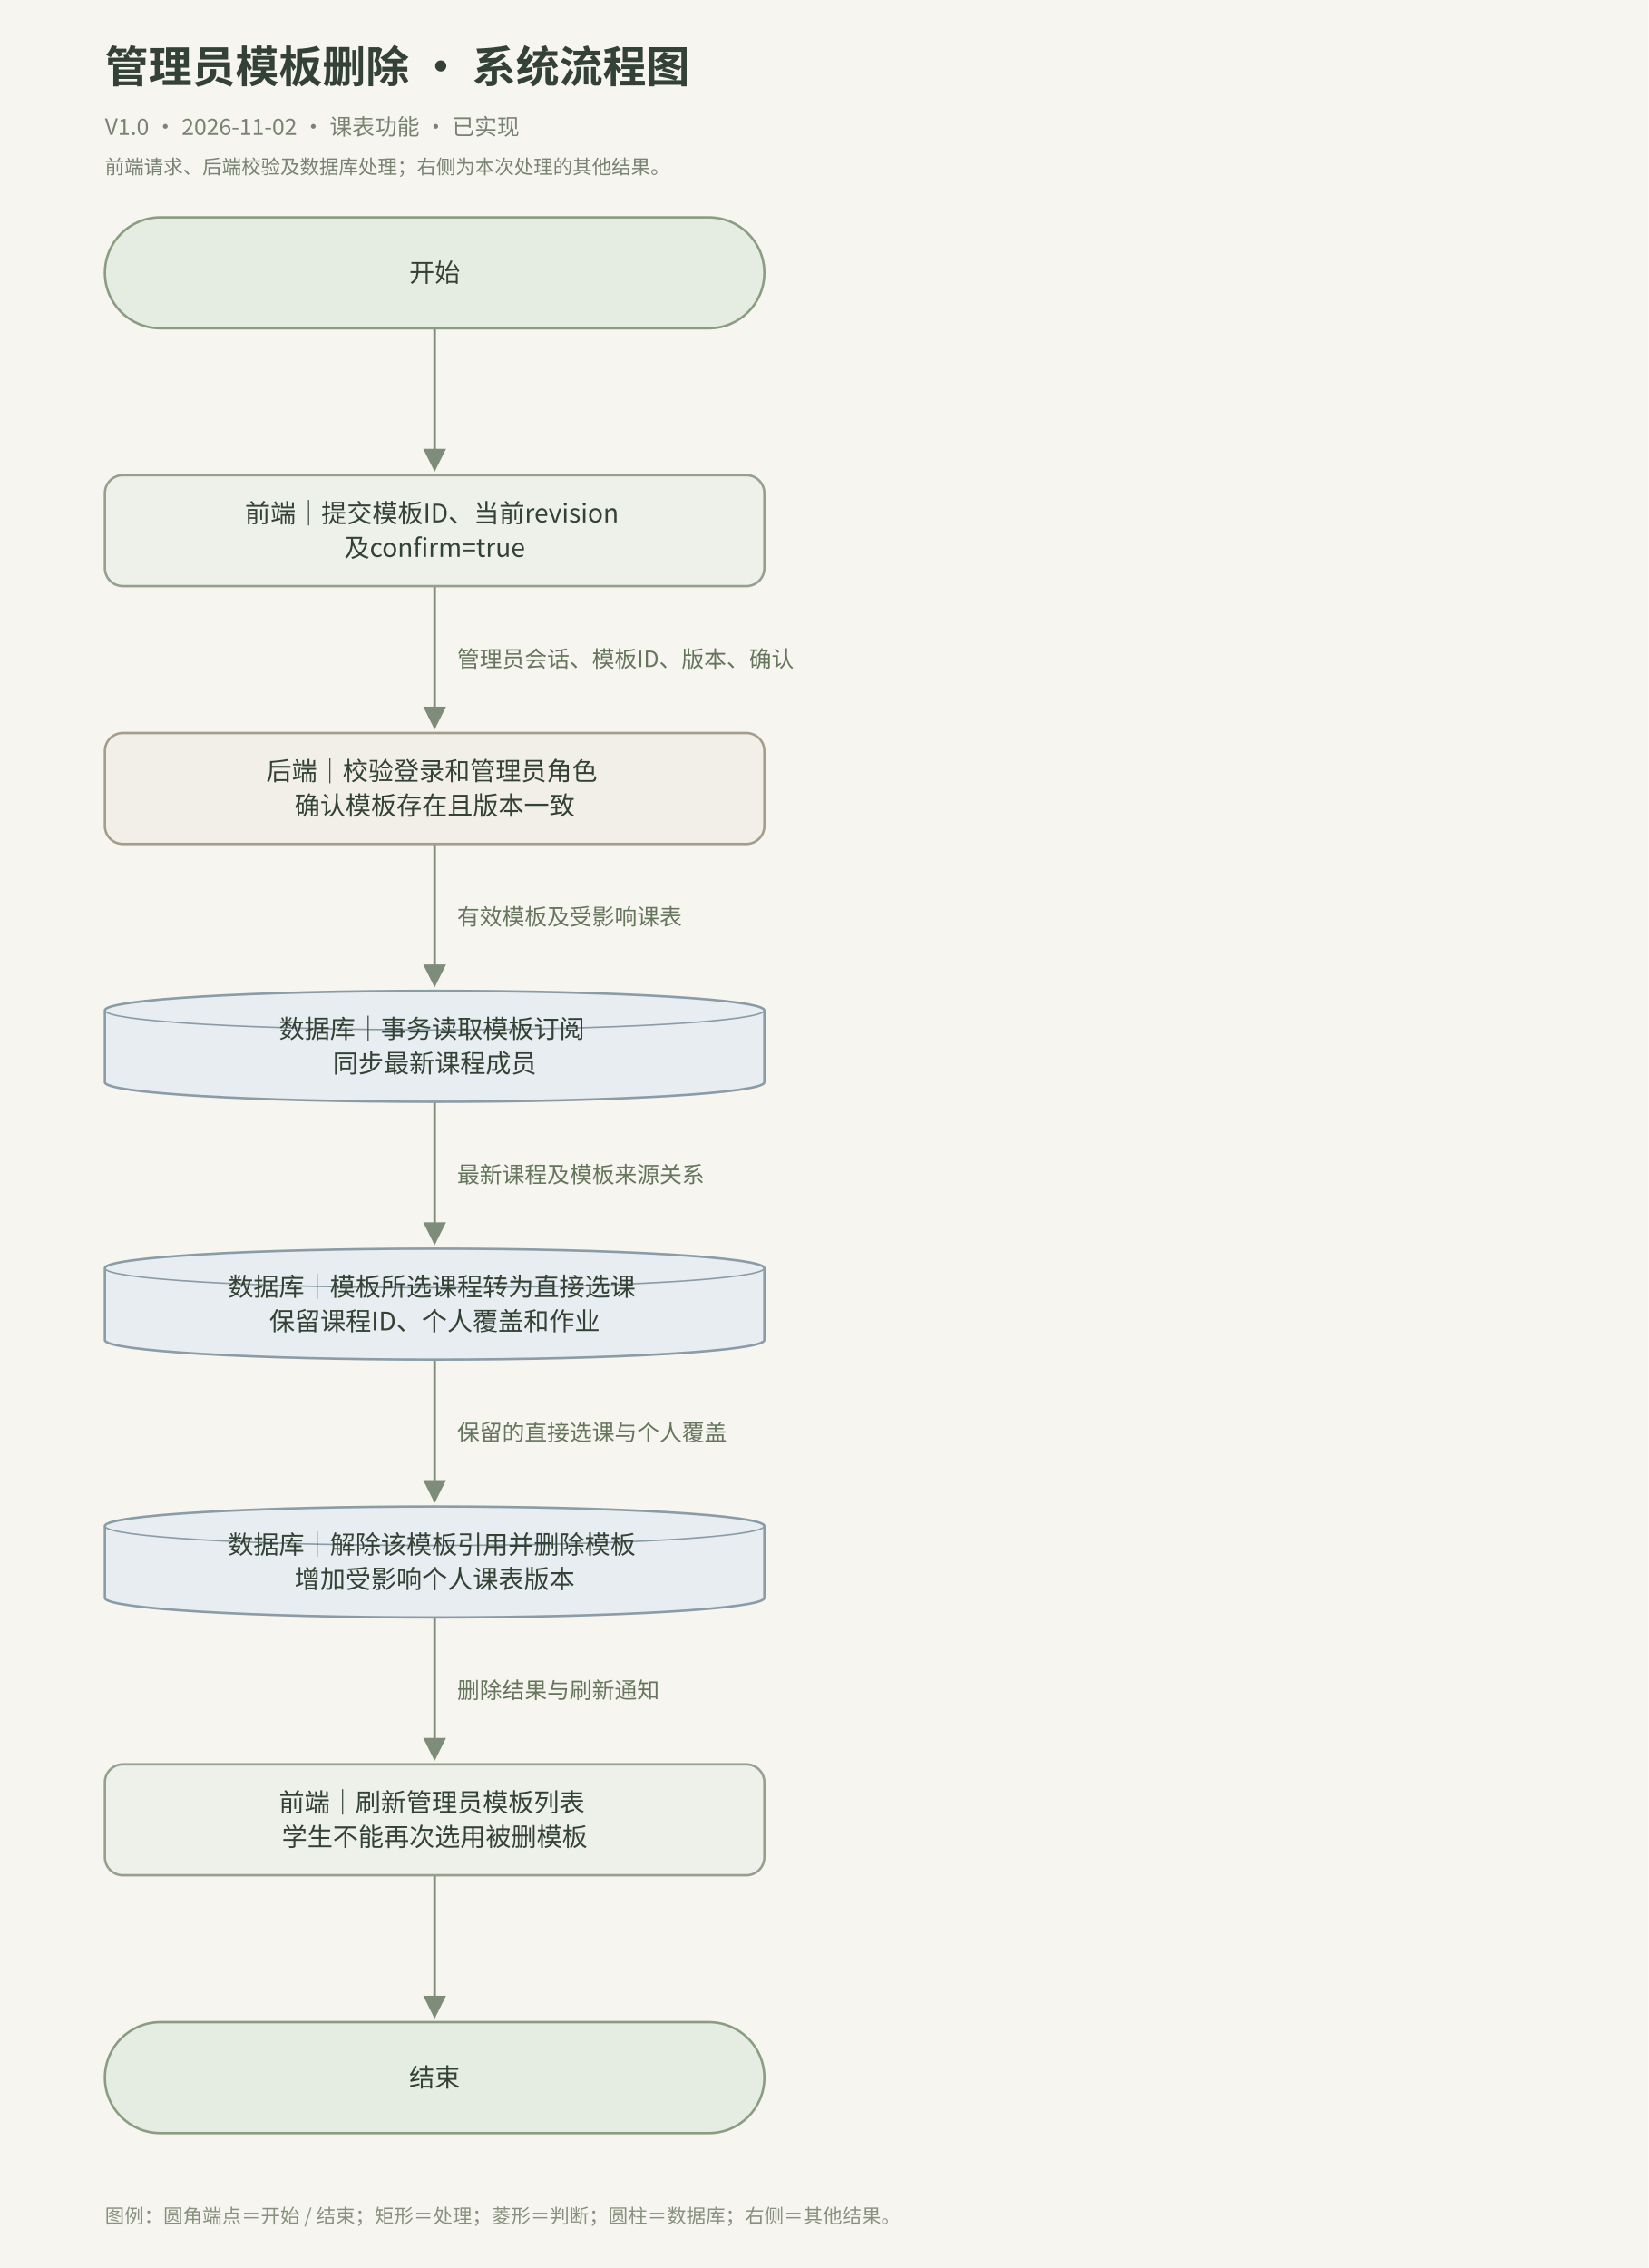
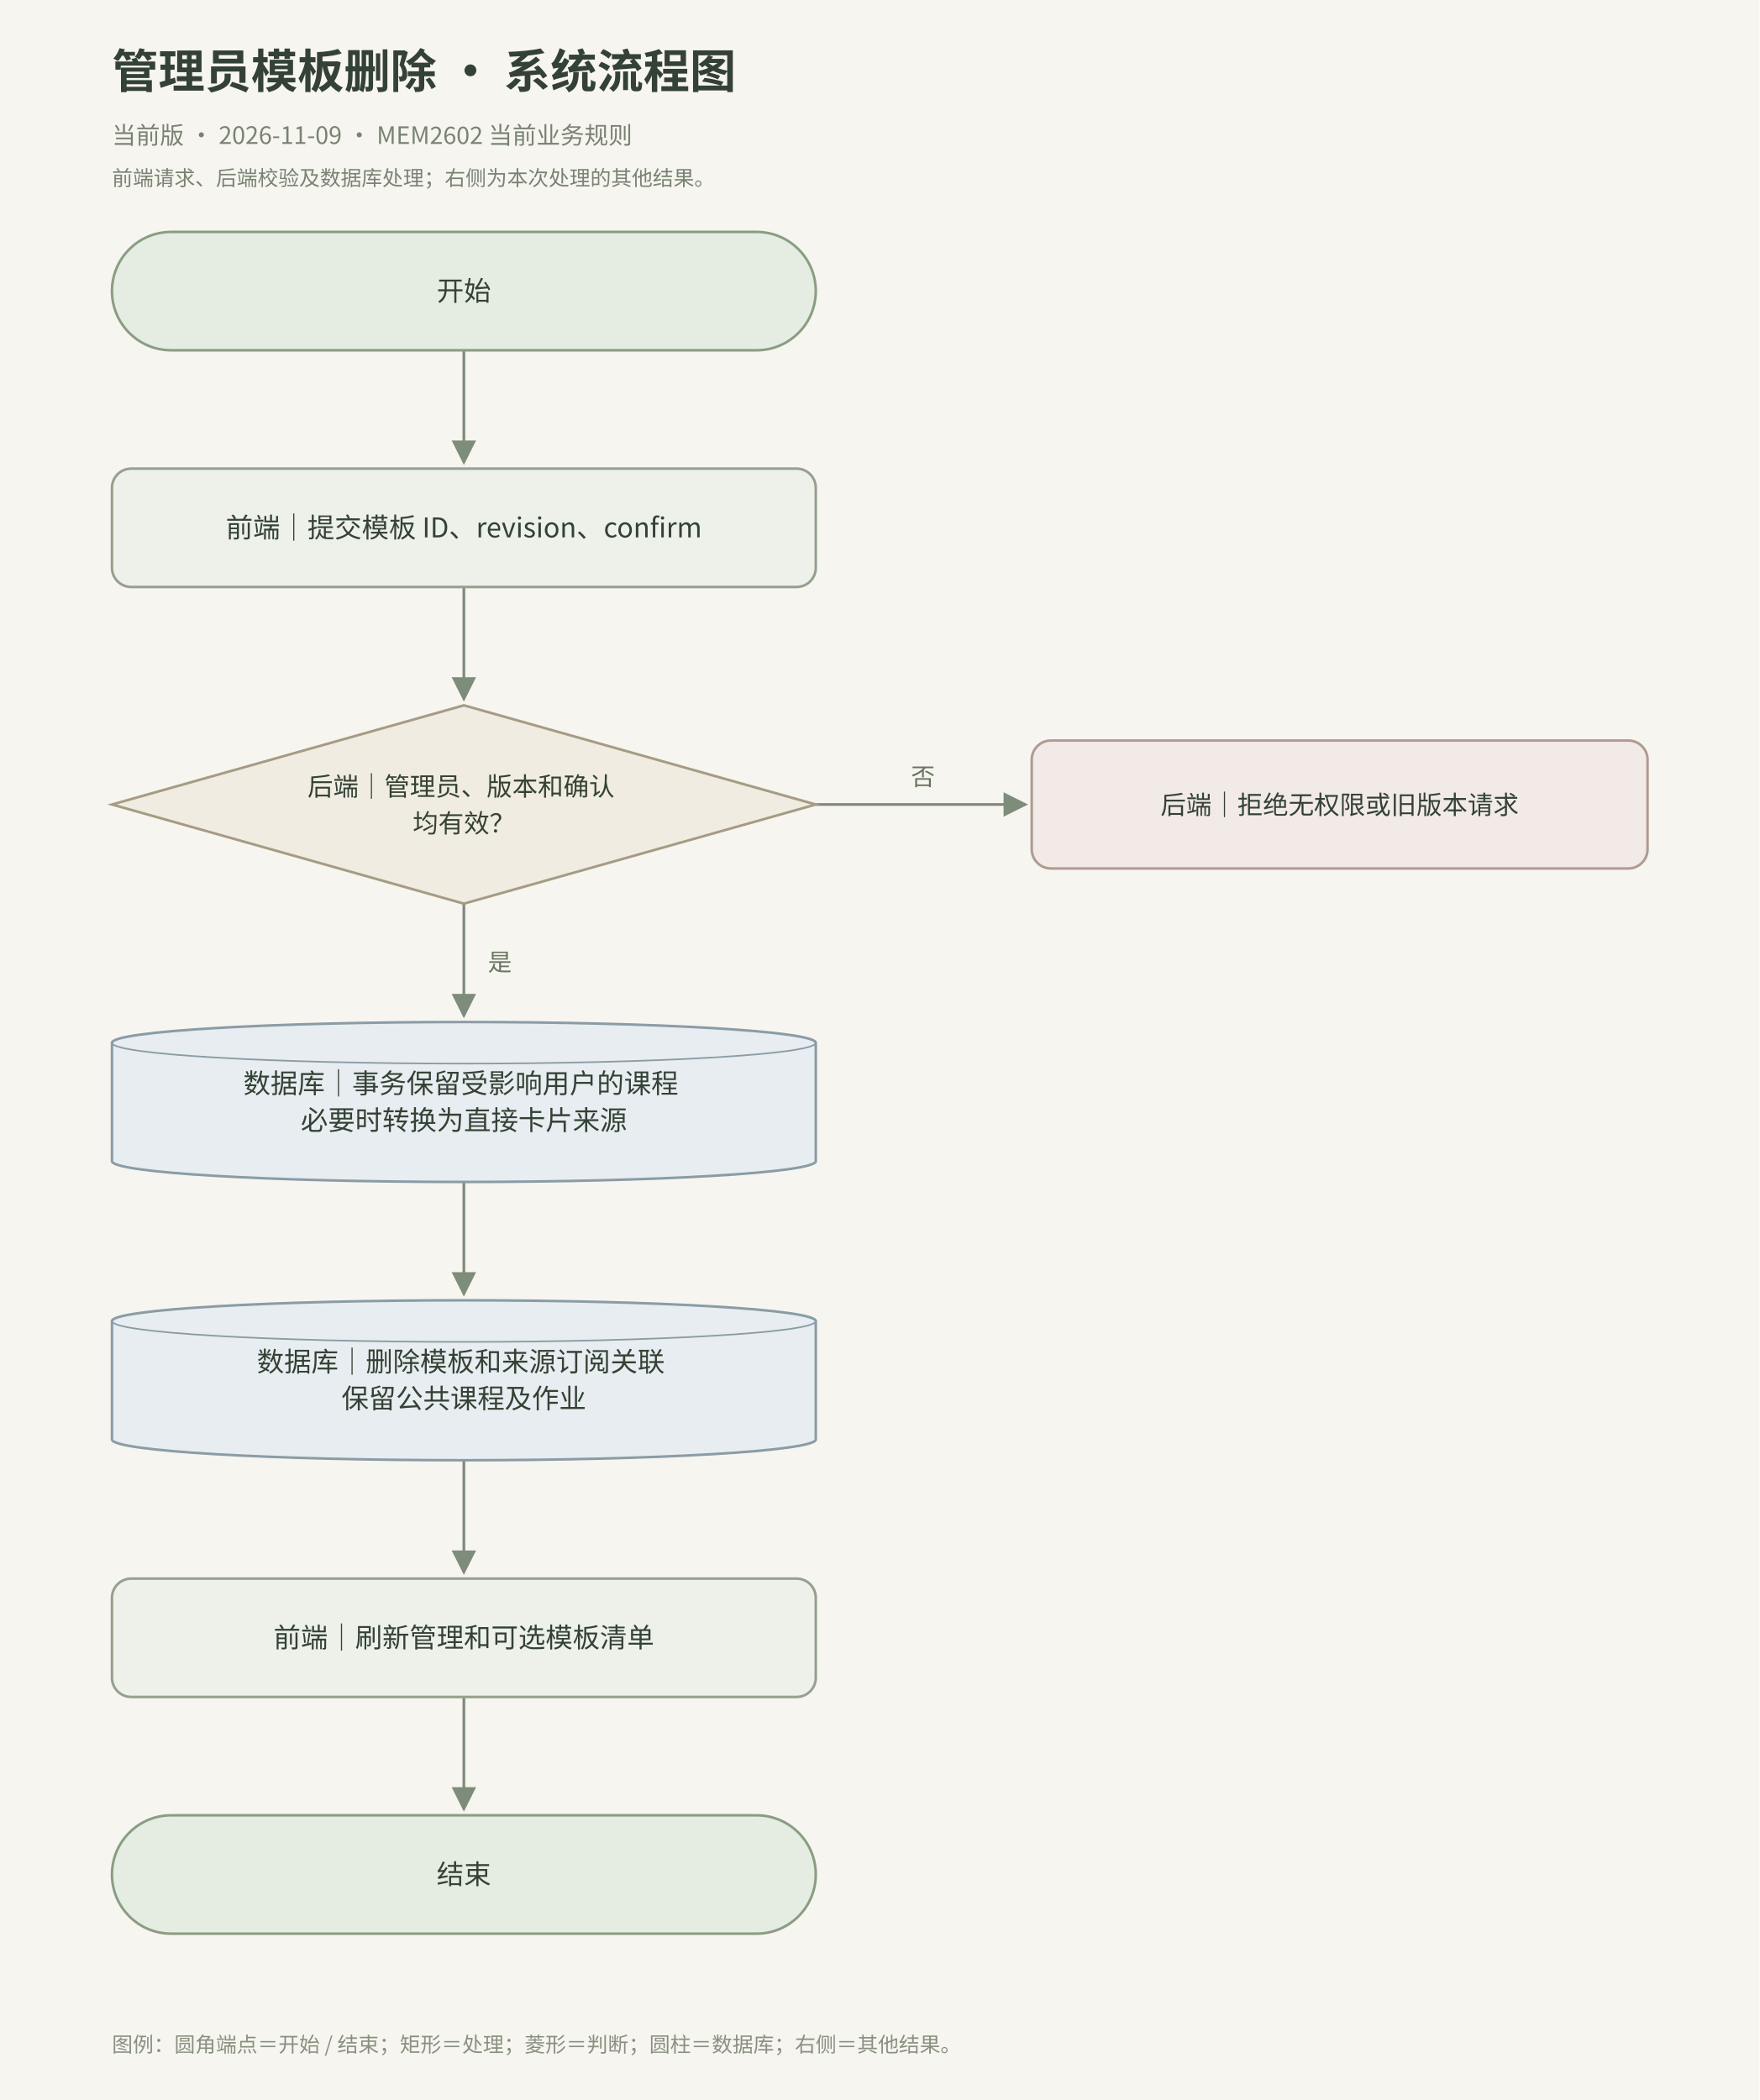
- <svg xmlns="http://www.w3.org/2000/svg" width="1100" height="1513" viewBox="0 0 1100 1513" role="img" aria-labelledby="title desc">
+ <svg xmlns="http://www.w3.org/2000/svg" width="1100" height="1313" viewBox="0 0 1100 1313" role="img" aria-labelledby="title desc">
  <defs>
    <marker id="arrow" markerWidth="9" markerHeight="9" refX="8" refY="4.5" orient="auto" markerUnits="strokeWidth">
      <path d="M0 0 L9 4.5 L0 9 Z" fill="#7E8C7A" />
    </marker>
  </defs>
-   <rect width="1100" height="1513" fill="#F7F5F0" />
+   <rect width="1100" height="1313" fill="#F7F5F0" />
  <g font-family="'Microsoft YaHei','PingFang SC','Noto Sans CJK SC',sans-serif" fill="#344235">
    <text x="70" y="55" font-size="29" font-weight="700">管理员模板删除 · 系统流程图</text>
-     <text x="70" y="90" font-size="15" fill="#788371">V1.0 · 2026-11-02 · 课表功能 · 已实现</text>
+     <text x="70" y="90" font-size="15" fill="#788371">当前版 · 2026-11-09 · MEM2602 当前业务规则</text>
    <text x="70" y="116" font-size="13" fill="#788371">前端请求、后端校验及数据库处理；右侧为本次处理的其他结果。</text>
-     <path d="M290.0 219 L290.0 313" stroke="#7E8C7A" stroke-width="1.7" fill="none" marker-end="url(#arrow)" />
-     <path d="M290.0 391 L290.0 485" stroke="#7E8C7A" stroke-width="1.7" fill="none" marker-end="url(#arrow)" />
-     <text x="305.0" y="445.0" font-size="15" fill="#66765D">管理员会话、模板ID、版本、确认</text>
-     <path d="M290.0 563 L290.0 657" stroke="#7E8C7A" stroke-width="1.7" fill="none" marker-end="url(#arrow)" />
-     <text x="305.0" y="617.0" font-size="15" fill="#66765D">有效模板及受影响课表</text>
-     <path d="M290.0 735 L290.0 829" stroke="#7E8C7A" stroke-width="1.7" fill="none" marker-end="url(#arrow)" />
-     <text x="305.0" y="789.0" font-size="15" fill="#66765D">最新课程及模板来源关系</text>
-     <path d="M290.0 907 L290.0 1001" stroke="#7E8C7A" stroke-width="1.7" fill="none" marker-end="url(#arrow)" />
-     <text x="305.0" y="961.0" font-size="15" fill="#66765D">保留的直接选课与个人覆盖</text>
-     <path d="M290.0 1079 L290.0 1173" stroke="#7E8C7A" stroke-width="1.7" fill="none" marker-end="url(#arrow)" />
-     <text x="305.0" y="1133.0" font-size="15" fill="#66765D">删除结果与刷新通知</text>
-     <path d="M290.0 1251 L290.0 1345" stroke="#7E8C7A" stroke-width="1.7" fill="none" marker-end="url(#arrow)" />
+     <path d="M290.0 219 L290.0 289" stroke="#7E8C7A" stroke-width="1.7" fill="none" marker-end="url(#arrow)" />
+     <path d="M290.0 367 L290.0 437" stroke="#7E8C7A" stroke-width="1.7" fill="none" marker-end="url(#arrow)" />
+     <path d="M510 503.0 L641 503.0" stroke="#7E8C7A" stroke-width="1.7" fill="none" marker-end="url(#arrow)" />
+     <text x="569.5" y="491.0" font-size="15" fill="#66765D">否</text>
+     <path d="M290.0 565 L290.0 635" stroke="#7E8C7A" stroke-width="1.7" fill="none" marker-end="url(#arrow)" />
+     <text x="305.0" y="607.0" font-size="15" fill="#66765D">是</text>
+     <path d="M290.0 739 L290.0 809" stroke="#7E8C7A" stroke-width="1.7" fill="none" marker-end="url(#arrow)" />
+     <path d="M290.0 913 L290.0 983" stroke="#7E8C7A" stroke-width="1.7" fill="none" marker-end="url(#arrow)" />
+     <path d="M290.0 1061 L290.0 1131" stroke="#7E8C7A" stroke-width="1.7" fill="none" marker-end="url(#arrow)" />
    <rect x="70" y="145" width="440" height="74" rx="37.0" fill="#E5ECE2" stroke="#8A9D82" stroke-width="1.6" />
    <text text-anchor="middle" font-size="17">
      <tspan x="290.0" y="188.0">开始</tspan>
    </text>
-     <rect x="70" y="317" width="440" height="74" rx="12" fill="#EDF1E9" stroke="#95A08D" stroke-width="1.6" />
+     <rect x="70" y="293" width="440" height="74" rx="12" fill="#EDF1E9" stroke="#95A08D" stroke-width="1.6" />
    <text text-anchor="middle" font-size="17">
-       <tspan x="290.0" y="348.5">前端｜提交模板ID、当前revision</tspan>
-       <tspan x="290.0" y="371.5">及confirm=true</tspan>
+       <tspan x="290.0" y="336.0">前端｜提交模板 ID、revision、confirm</tspan>
    </text>
-     <rect x="70" y="489" width="440" height="74" rx="12" fill="#F2EFE8" stroke="#A59D8B" stroke-width="1.6" />
+     <polygon points="290.0,441 510,503.0 290.0,565 70,503.0" fill="#F0ECE2" stroke="#A69B83" stroke-width="1.6" />
+     <text text-anchor="middle" font-size="16">
+       <tspan x="290.0" y="497.5">后端｜管理员、版本和确认</tspan>
+       <tspan x="290.0" y="520.5">均有效？</tspan>
+     </text>
+     <rect x="645" y="463.0" width="385" height="80" rx="12" fill="#F2EAE6" stroke="#B09B91" stroke-width="1.6" />
+     <text text-anchor="middle" font-size="16">
+       <tspan x="837.5" y="509.0">后端｜拒绝无权限或旧版本请求</tspan>
+     </text>
+     <path d="M70 652 A220.0 13 0 0 1 510 652 L510 726 A220.0 13 0 0 1 70 726 Z" fill="#E7EDF0" stroke="#8A9CA6" stroke-width="1.6" />
+     <path d="M70 652 A220.0 13 0 0 0 510 652" stroke="#8A9CA6" fill="none" />
    <text text-anchor="middle" font-size="17">
-       <tspan x="290.0" y="520.5">后端｜校验登录和管理员角色</tspan>
-       <tspan x="290.0" y="543.5">确认模板存在且版本一致</tspan>
+       <tspan x="290.0" y="683.5">数据库｜事务保留受影响用户的课程</tspan>
+       <tspan x="290.0" y="706.5">必要时转换为直接卡片来源</tspan>
    </text>
-     <path d="M70 674 A220.0 13 0 0 1 510 674 L510 722 A220.0 13 0 0 1 70 722 Z" fill="#E7EDF0" stroke="#8A9CA6" stroke-width="1.6" />
-     <path d="M70 674 A220.0 13 0 0 0 510 674" stroke="#8A9CA6" fill="none" />
+     <path d="M70 826 A220.0 13 0 0 1 510 826 L510 900 A220.0 13 0 0 1 70 900 Z" fill="#E7EDF0" stroke="#8A9CA6" stroke-width="1.6" />
+     <path d="M70 826 A220.0 13 0 0 0 510 826" stroke="#8A9CA6" fill="none" />
    <text text-anchor="middle" font-size="17">
-       <tspan x="290.0" y="692.5">数据库｜事务读取模板订阅</tspan>
-       <tspan x="290.0" y="715.5">同步最新课程成员</tspan>
+       <tspan x="290.0" y="857.5">数据库｜删除模板和来源订阅关联</tspan>
+       <tspan x="290.0" y="880.5">保留公共课程及作业</tspan>
    </text>
-     <path d="M70 846 A220.0 13 0 0 1 510 846 L510 894 A220.0 13 0 0 1 70 894 Z" fill="#E7EDF0" stroke="#8A9CA6" stroke-width="1.6" />
-     <path d="M70 846 A220.0 13 0 0 0 510 846" stroke="#8A9CA6" fill="none" />
+     <rect x="70" y="987" width="440" height="74" rx="12" fill="#EDF1E9" stroke="#95A08D" stroke-width="1.6" />
    <text text-anchor="middle" font-size="17">
-       <tspan x="290.0" y="864.5">数据库｜模板所选课程转为直接选课</tspan>
-       <tspan x="290.0" y="887.5">保留课程ID、个人覆盖和作业</tspan>
+       <tspan x="290.0" y="1030.0">前端｜刷新管理和可选模板清单</tspan>
    </text>
-     <path d="M70 1018 A220.0 13 0 0 1 510 1018 L510 1066 A220.0 13 0 0 1 70 1066 Z" fill="#E7EDF0" stroke="#8A9CA6" stroke-width="1.6" />
-     <path d="M70 1018 A220.0 13 0 0 0 510 1018" stroke="#8A9CA6" fill="none" />
+     <rect x="70" y="1135" width="440" height="74" rx="37.0" fill="#E5ECE2" stroke="#8A9D82" stroke-width="1.6" />
    <text text-anchor="middle" font-size="17">
-       <tspan x="290.0" y="1036.5">数据库｜解除该模板引用并删除模板</tspan>
-       <tspan x="290.0" y="1059.5">增加受影响个人课表版本</tspan>
+       <tspan x="290.0" y="1178.0">结束</tspan>
    </text>
-     <rect x="70" y="1177" width="440" height="74" rx="12" fill="#EDF1E9" stroke="#95A08D" stroke-width="1.6" />
-     <text text-anchor="middle" font-size="17">
-       <tspan x="290.0" y="1208.5">前端｜刷新管理员模板列表</tspan>
-       <tspan x="290.0" y="1231.5">学生不能再次选用被删模板</tspan>
-     </text>
-     <rect x="70" y="1349" width="440" height="74" rx="37.0" fill="#E5ECE2" stroke="#8A9D82" stroke-width="1.6" />
-     <text text-anchor="middle" font-size="17">
-       <tspan x="290.0" y="1392.0">结束</tspan>
-     </text>
-     <text x="70" y="1483" font-size="13" fill="#88917F">图例：圆角端点＝开始 / 结束；矩形＝处理；菱形＝判断；圆柱＝数据库；右侧＝其他结果。</text>
+     <text x="70" y="1283" font-size="13" fill="#88917F">图例：圆角端点＝开始 / 结束；矩形＝处理；菱形＝判断；圆柱＝数据库；右侧＝其他结果。</text>
  </g>
</svg>
